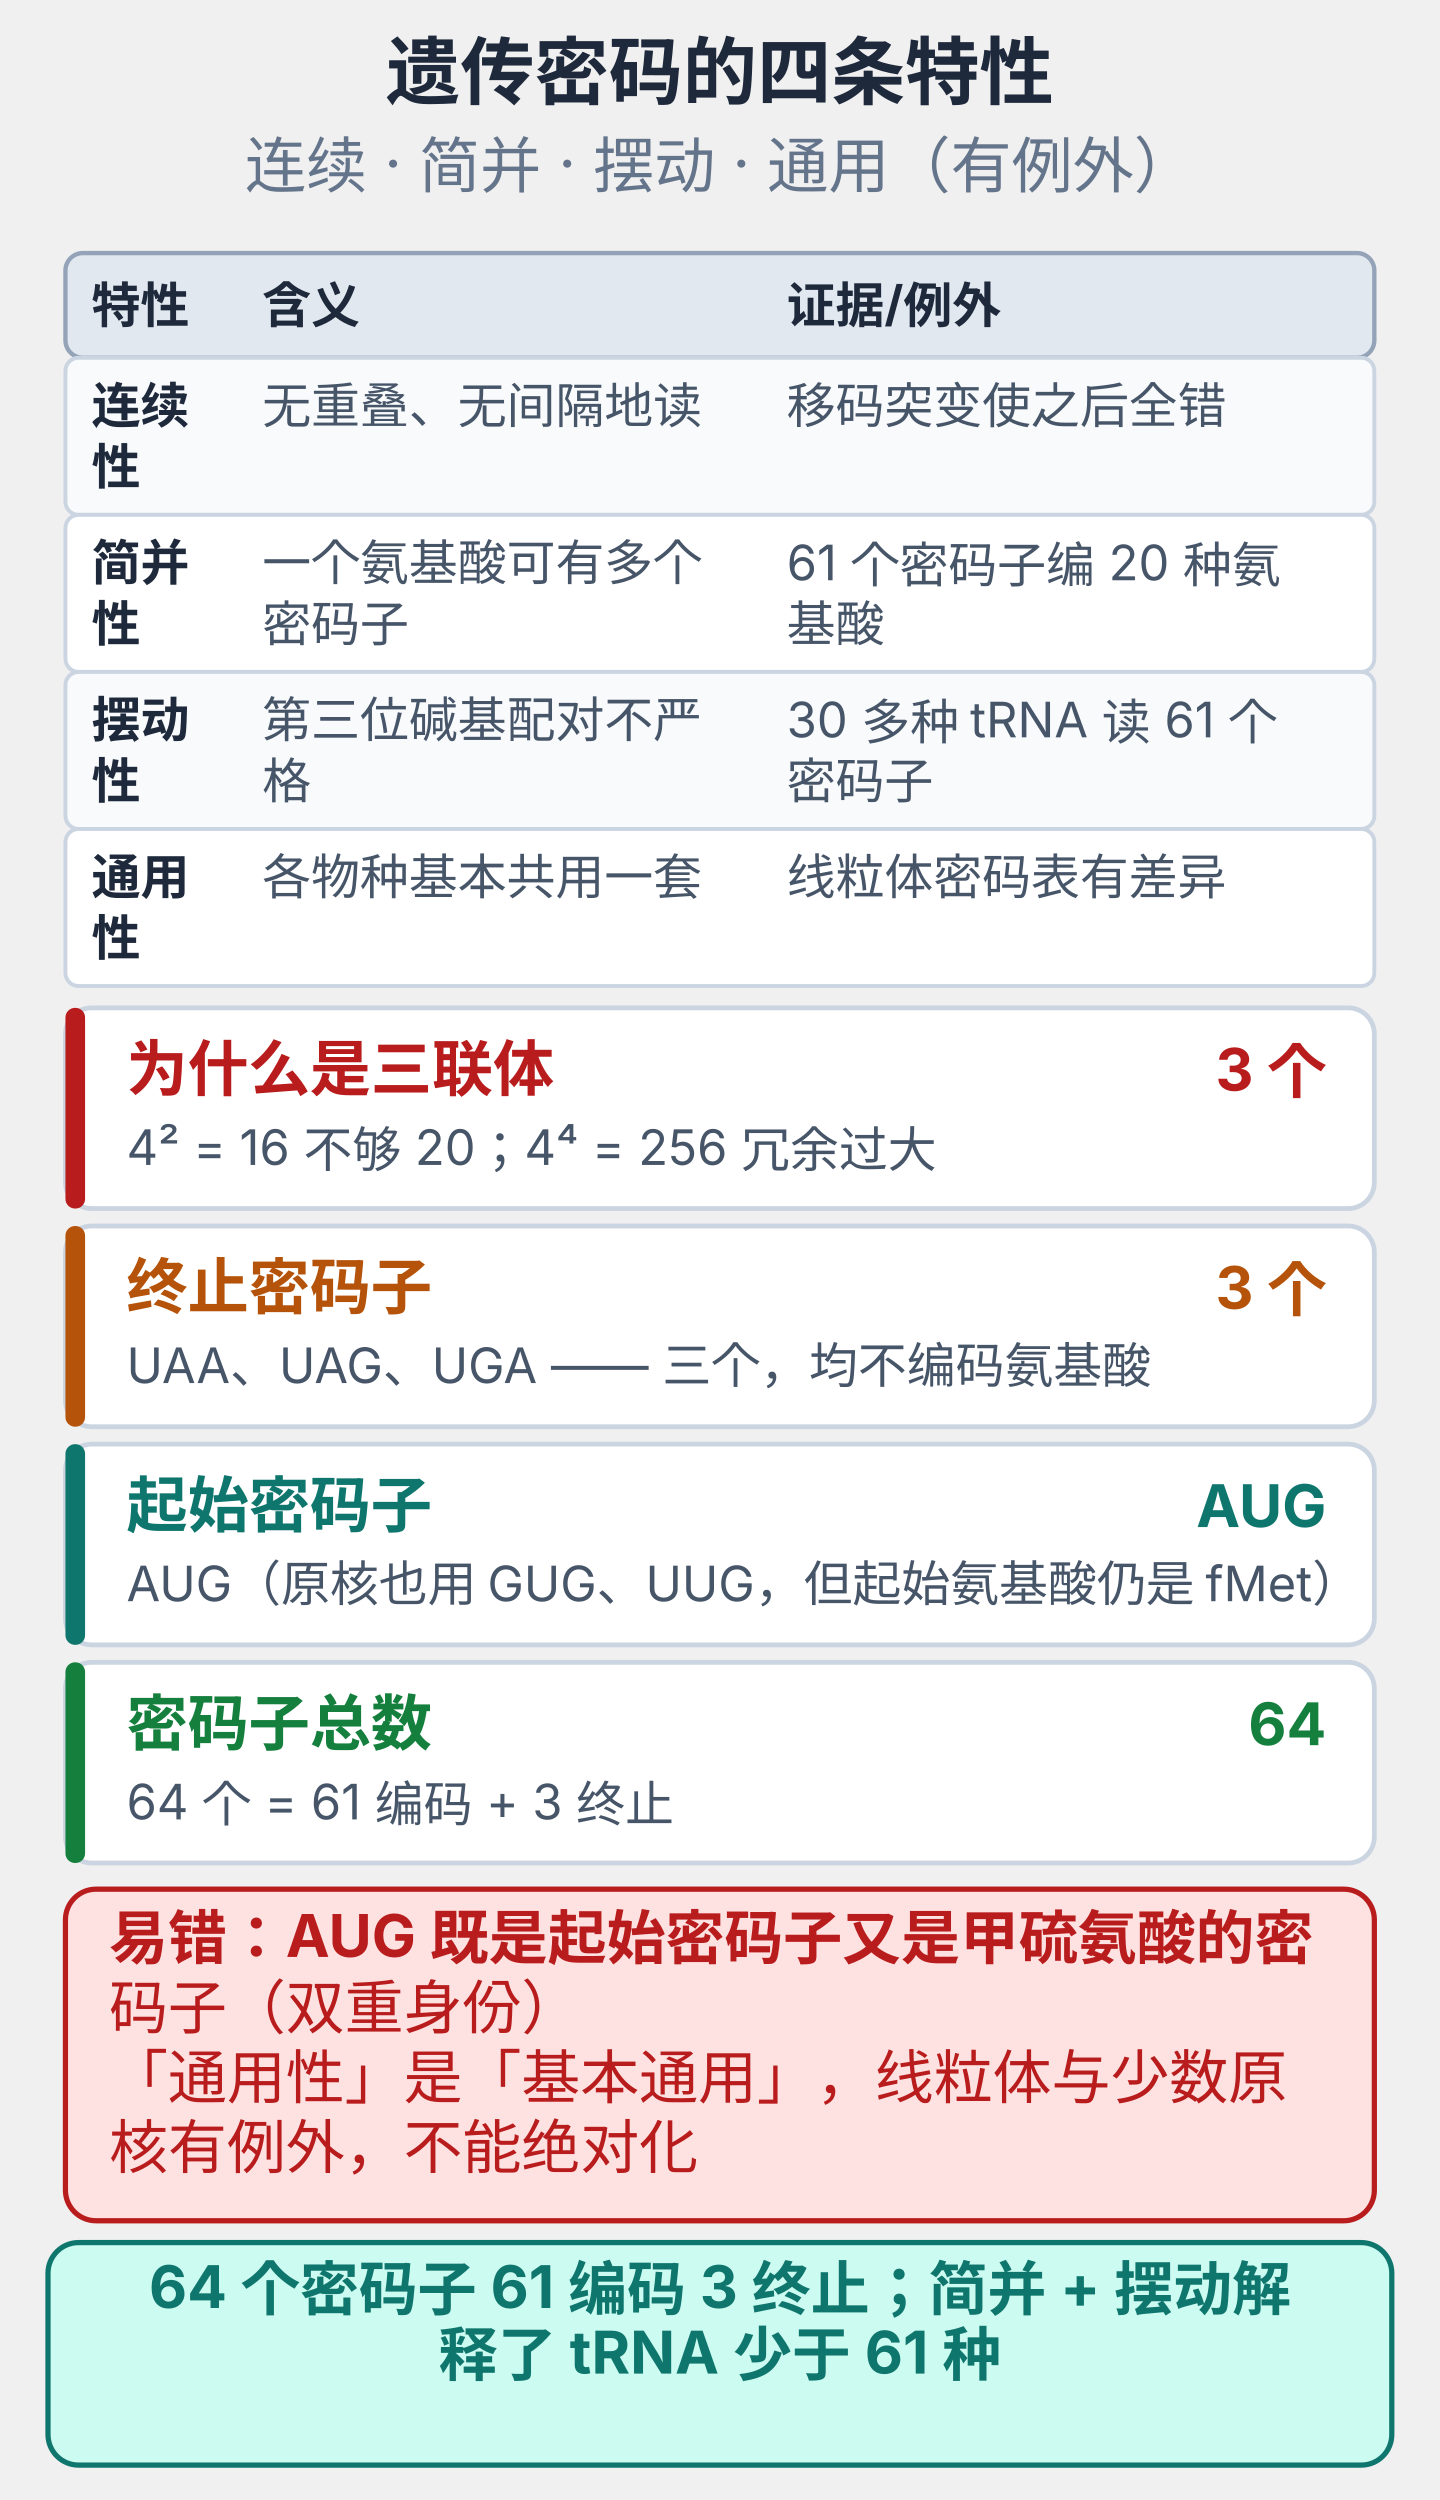
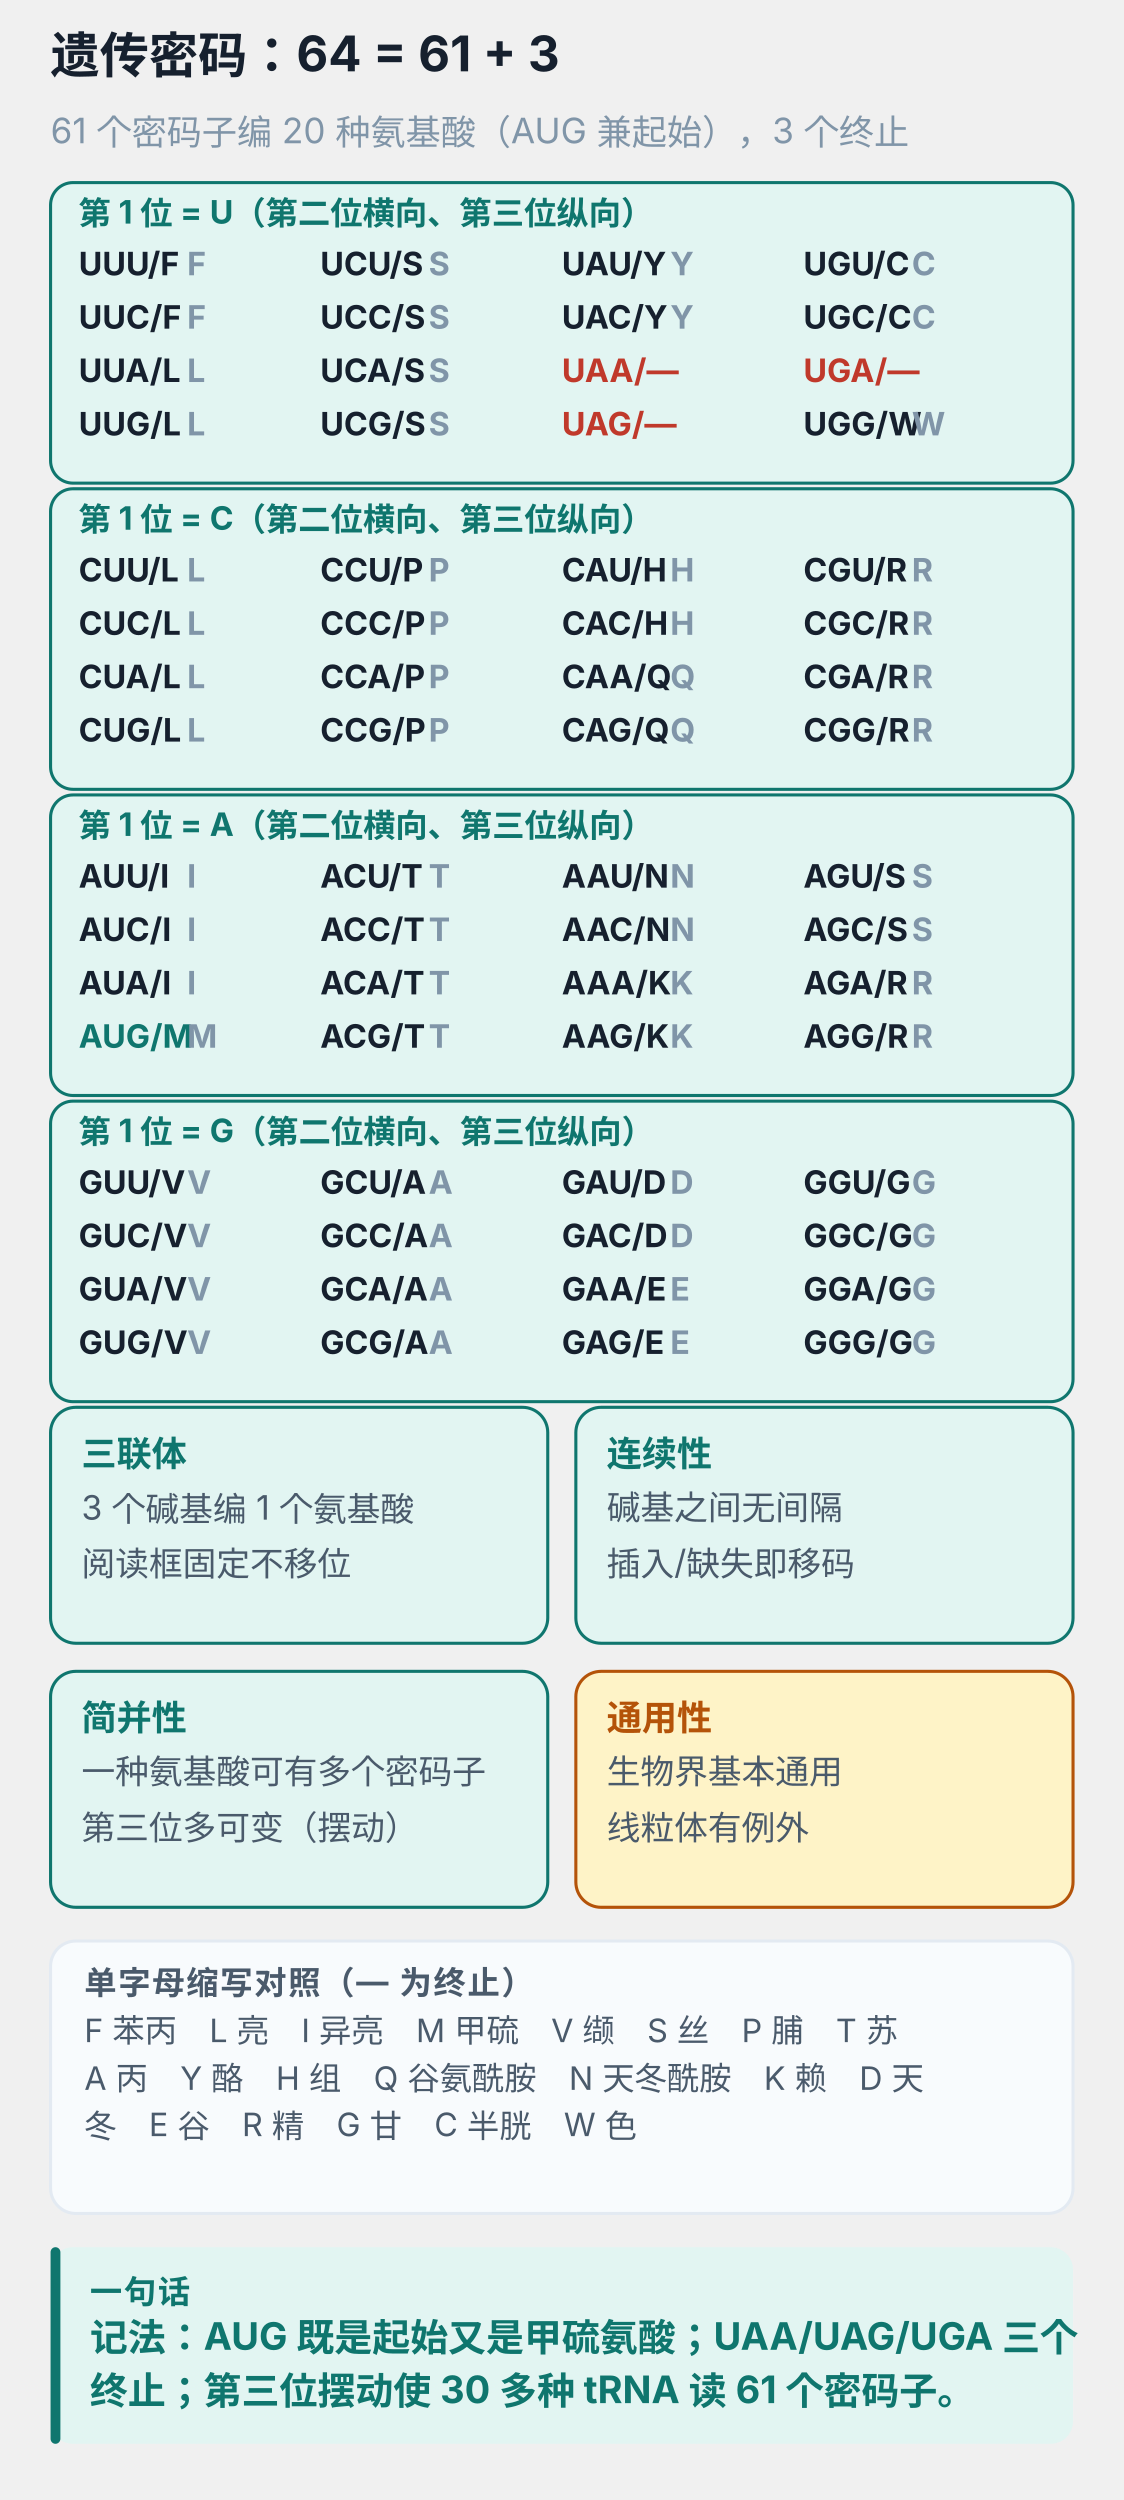
- <svg xmlns="http://www.w3.org/2000/svg" viewBox="0 0 330 573" width="100%" style="max-width:330px;display:block;margin:0 auto;background:#ffffff;border-radius:10px" role="img">
-   <text x="165.0" y="22.6" text-anchor="middle" font-size="17" font-weight="700" fill="#1e293b" font-family="-apple-system,'PingFang SC','Microsoft YaHei',sans-serif">遗传密码的四条特性</text>
-   <text x="165.0" y="43.0" text-anchor="middle" font-size="14" font-weight="400" fill="#64748b" font-family="-apple-system,'PingFang SC','Microsoft YaHei',sans-serif">连续 · 简并 · 摆动 · 通用（有例外）</text>
-   <rect x="15.0" y="58.0" width="300.0" height="24.0" rx="4" fill="#e2e8f0" stroke="#94a3b8" stroke-width="1" />
-   <text x="21.0" y="74.0" text-anchor="start" font-size="11.2" font-weight="700" fill="#1e293b" font-family="-apple-system,'PingFang SC','Microsoft YaHei',sans-serif">特性</text>
-   <text x="60.1" y="74.0" text-anchor="start" font-size="11.2" font-weight="700" fill="#1e293b" font-family="-apple-system,'PingFang SC','Microsoft YaHei',sans-serif">含义</text>
-   <text x="180.3" y="74.0" text-anchor="start" font-size="11.2" font-weight="700" fill="#1e293b" font-family="-apple-system,'PingFang SC','Microsoft YaHei',sans-serif">证据/例外</text>
-   <rect x="15.0" y="82.0" width="300.0" height="36.0" rx="3" fill="#f8fafc" stroke="#cbd5e1" stroke-width="0.9" />
-   <text x="21.0" y="97.0" text-anchor="start" font-size="11.2" font-weight="700" fill="#1e293b" font-family="-apple-system,'PingFang SC','Microsoft YaHei',sans-serif">连续</text>
-   <text x="21.0" y="111.0" text-anchor="start" font-size="11.2" font-weight="700" fill="#1e293b" font-family="-apple-system,'PingFang SC','Microsoft YaHei',sans-serif">性</text>
-   <text x="60.1" y="97.0" text-anchor="start" font-size="11.2" font-weight="400" fill="#475569" font-family="-apple-system,'PingFang SC','Microsoft YaHei',sans-serif">无重叠、无间隔地读</text>
-   <text x="180.3" y="97.0" text-anchor="start" font-size="11.2" font-weight="400" fill="#475569" font-family="-apple-system,'PingFang SC','Microsoft YaHei',sans-serif">移码突变使之后全错</text>
-   <rect x="15.0" y="118.0" width="300.0" height="36.0" rx="3" fill="#ffffff" stroke="#cbd5e1" stroke-width="0.9" />
-   <text x="21.0" y="133.0" text-anchor="start" font-size="11.2" font-weight="700" fill="#1e293b" font-family="-apple-system,'PingFang SC','Microsoft YaHei',sans-serif">简并</text>
-   <text x="21.0" y="147.0" text-anchor="start" font-size="11.2" font-weight="700" fill="#1e293b" font-family="-apple-system,'PingFang SC','Microsoft YaHei',sans-serif">性</text>
-   <text x="60.1" y="133.0" text-anchor="start" font-size="11.2" font-weight="400" fill="#475569" font-family="-apple-system,'PingFang SC','Microsoft YaHei',sans-serif">一个氨基酸可有多个</text>
-   <text x="60.1" y="147.0" text-anchor="start" font-size="11.2" font-weight="400" fill="#475569" font-family="-apple-system,'PingFang SC','Microsoft YaHei',sans-serif">密码子</text>
-   <text x="180.3" y="133.0" text-anchor="start" font-size="11.2" font-weight="400" fill="#475569" font-family="-apple-system,'PingFang SC','Microsoft YaHei',sans-serif">61 个密码子编 20 种氨</text>
-   <text x="180.3" y="147.0" text-anchor="start" font-size="11.2" font-weight="400" fill="#475569" font-family="-apple-system,'PingFang SC','Microsoft YaHei',sans-serif">基酸</text>
-   <rect x="15.0" y="154.0" width="300.0" height="36.0" rx="3" fill="#f8fafc" stroke="#cbd5e1" stroke-width="0.9" />
-   <text x="21.0" y="169.0" text-anchor="start" font-size="11.2" font-weight="700" fill="#1e293b" font-family="-apple-system,'PingFang SC','Microsoft YaHei',sans-serif">摆动</text>
-   <text x="21.0" y="183.0" text-anchor="start" font-size="11.2" font-weight="700" fill="#1e293b" font-family="-apple-system,'PingFang SC','Microsoft YaHei',sans-serif">性</text>
-   <text x="60.1" y="169.0" text-anchor="start" font-size="11.2" font-weight="400" fill="#475569" font-family="-apple-system,'PingFang SC','Microsoft YaHei',sans-serif">第三位碱基配对不严</text>
-   <text x="60.1" y="183.0" text-anchor="start" font-size="11.2" font-weight="400" fill="#475569" font-family="-apple-system,'PingFang SC','Microsoft YaHei',sans-serif">格</text>
-   <text x="180.3" y="169.0" text-anchor="start" font-size="11.2" font-weight="400" fill="#475569" font-family="-apple-system,'PingFang SC','Microsoft YaHei',sans-serif">30 多种 tRNA 读 61 个</text>
-   <text x="180.3" y="183.0" text-anchor="start" font-size="11.2" font-weight="400" fill="#475569" font-family="-apple-system,'PingFang SC','Microsoft YaHei',sans-serif">密码子</text>
-   <rect x="15.0" y="190.0" width="300.0" height="36.0" rx="3" fill="#ffffff" stroke="#cbd5e1" stroke-width="0.9" />
-   <text x="21.0" y="205.0" text-anchor="start" font-size="11.2" font-weight="700" fill="#1e293b" font-family="-apple-system,'PingFang SC','Microsoft YaHei',sans-serif">通用</text>
-   <text x="21.0" y="219.0" text-anchor="start" font-size="11.2" font-weight="700" fill="#1e293b" font-family="-apple-system,'PingFang SC','Microsoft YaHei',sans-serif">性</text>
-   <text x="60.1" y="205.0" text-anchor="start" font-size="11.2" font-weight="400" fill="#475569" font-family="-apple-system,'PingFang SC','Microsoft YaHei',sans-serif">各物种基本共用一套</text>
-   <text x="180.3" y="205.0" text-anchor="start" font-size="11.2" font-weight="400" fill="#475569" font-family="-apple-system,'PingFang SC','Microsoft YaHei',sans-serif">线粒体密码表有差异</text>
-   <rect x="15.0" y="231.0" width="300.0" height="46.0" rx="6" fill="#ffffff" stroke="#cbd5e1" stroke-width="1.1" />
-   <rect x="15.0" y="231.0" width="4.5" height="46.0" rx="2.2" fill="#b91c1c" />
-   <text x="29.0" y="250.0" text-anchor="start" font-size="14" font-weight="700" fill="#b91c1c" font-family="-apple-system,'PingFang SC','Microsoft YaHei',sans-serif">为什么是三联体</text>
-   <text x="304.0" y="250.0" text-anchor="end" font-size="13.5" font-weight="700" fill="#b91c1c" font-family="-apple-system,'PingFang SC','Microsoft YaHei',sans-serif">3 个</text>
-   <text x="29.0" y="267.0" text-anchor="start" font-size="11.2" font-weight="400" fill="#475569" font-family="-apple-system,'PingFang SC','Microsoft YaHei',sans-serif">4² = 16 不够 20；4⁴ = 256 冗余过大</text>
-   <rect x="15.0" y="281.0" width="300.0" height="46.0" rx="6" fill="#ffffff" stroke="#cbd5e1" stroke-width="1.1" />
-   <rect x="15.0" y="281.0" width="4.5" height="46.0" rx="2.2" fill="#b45309" />
-   <text x="29.0" y="300.0" text-anchor="start" font-size="14" font-weight="700" fill="#b45309" font-family="-apple-system,'PingFang SC','Microsoft YaHei',sans-serif">终止密码子</text>
-   <text x="304.0" y="300.0" text-anchor="end" font-size="13.5" font-weight="700" fill="#b45309" font-family="-apple-system,'PingFang SC','Microsoft YaHei',sans-serif">3 个</text>
-   <text x="29.0" y="317.0" text-anchor="start" font-size="11.2" font-weight="400" fill="#475569" font-family="-apple-system,'PingFang SC','Microsoft YaHei',sans-serif">UAA、UAG、UGA —— 三个，均不编码氨基酸</text>
-   <rect x="15.0" y="331.0" width="300.0" height="46.0" rx="6" fill="#ffffff" stroke="#cbd5e1" stroke-width="1.1" />
-   <rect x="15.0" y="331.0" width="4.5" height="46.0" rx="2.2" fill="#0f766e" />
-   <text x="29.0" y="350.0" text-anchor="start" font-size="14" font-weight="700" fill="#0f766e" font-family="-apple-system,'PingFang SC','Microsoft YaHei',sans-serif">起始密码子</text>
-   <text x="304.0" y="350.0" text-anchor="end" font-size="13.5" font-weight="700" fill="#0f766e" font-family="-apple-system,'PingFang SC','Microsoft YaHei',sans-serif">AUG</text>
-   <text x="29.0" y="367.0" text-anchor="start" font-size="11.2" font-weight="400" fill="#475569" font-family="-apple-system,'PingFang SC','Microsoft YaHei',sans-serif">AUG（原核也用 GUG、UUG，但起始氨基酸仍是 fMet）</text>
-   <rect x="15.0" y="381.0" width="300.0" height="46.0" rx="6" fill="#ffffff" stroke="#cbd5e1" stroke-width="1.1" />
-   <rect x="15.0" y="381.0" width="4.5" height="46.0" rx="2.2" fill="#15803d" />
-   <text x="29.0" y="400.0" text-anchor="start" font-size="14" font-weight="700" fill="#15803d" font-family="-apple-system,'PingFang SC','Microsoft YaHei',sans-serif">密码子总数</text>
-   <text x="304.0" y="400.0" text-anchor="end" font-size="13.5" font-weight="700" fill="#15803d" font-family="-apple-system,'PingFang SC','Microsoft YaHei',sans-serif">64</text>
-   <text x="29.0" y="417.0" text-anchor="start" font-size="11.2" font-weight="400" fill="#475569" font-family="-apple-system,'PingFang SC','Microsoft YaHei',sans-serif">64 个 = 61 编码 + 3 终止</text>
-   <rect x="15.0" y="433.0" width="300.0" height="76.0" rx="7" fill="#fee2e2" stroke="#b91c1c" stroke-width="1.2" />
-   <text x="25.0" y="449.0" text-anchor="start" font-size="13.5" font-weight="700" fill="#b91c1c" font-family="-apple-system,'PingFang SC','Microsoft YaHei',sans-serif">易错：AUG 既是起始密码子又是甲硫氨酸的密</text>
-   <text x="25.0" y="465.0" text-anchor="start" font-size="13.5" font-weight="400" fill="#b91c1c" font-family="-apple-system,'PingFang SC','Microsoft YaHei',sans-serif">码子（双重身份）</text>
-   <text x="25.0" y="481.0" text-anchor="start" font-size="13.5" font-weight="400" fill="#b91c1c" font-family="-apple-system,'PingFang SC','Microsoft YaHei',sans-serif">「通用性」是「基本通用」，线粒体与少数原</text>
-   <text x="25.0" y="497.0" text-anchor="start" font-size="13.5" font-weight="400" fill="#b91c1c" font-family="-apple-system,'PingFang SC','Microsoft YaHei',sans-serif">核有例外，不能绝对化</text>
-   <rect x="11.0" y="514.0" width="308.0" height="51.0" rx="7" fill="#ccfbf1" stroke="#0f766e" stroke-width="1.2" />
-   <text x="165.0" y="529.0" text-anchor="middle" font-size="13.5" font-weight="700" fill="#0f766e" font-family="-apple-system,'PingFang SC','Microsoft YaHei',sans-serif">64 个密码子 61 编码 3 终止；简并 + 摆动解</text>
-   <text x="165.0" y="544.5" text-anchor="middle" font-size="13.5" font-weight="700" fill="#0f766e" font-family="-apple-system,'PingFang SC','Microsoft YaHei',sans-serif">释了 tRNA 少于 61 种</text>
+ <svg xmlns="http://www.w3.org/2000/svg" viewBox="0 0 400 890" width="100%" style="max-width:400px;display:block;margin:0 auto;background:#ffffff;border-radius:12px" role="img" aria-label="遗传密码：64 = 61 + 3">
+   <text x="18.0" y="26.0" font-size="17.5" font-weight="700" fill="#16202e" font-family="-apple-system,BlinkMacSystemFont,'PingFang SC','Microsoft YaHei',sans-serif">遗传密码：64 = 61 + 3</text>
+   <text x="18.0" y="51.0" font-size="12.5" font-weight="400" fill="#8095a8" font-family="-apple-system,BlinkMacSystemFont,'PingFang SC','Microsoft YaHei',sans-serif">61 个密码子编 20 种氨基酸（AUG 兼起始），3 个终止</text>
+   <rect x="18.0" y="65.0" width="364.0" height="107.0" rx="8" fill="#e2f5f2" stroke="#0f766e" stroke-width="1.1" />
+   <text x="28.0" y="80.0" font-size="11.5" font-weight="700" fill="#0f766e" font-family="-apple-system,BlinkMacSystemFont,'PingFang SC','Microsoft YaHei',sans-serif">第 1 位 = U（第二位横向、第三位纵向）</text>
+   <text x="28.0" y="98.0" font-size="11.5" font-weight="700" fill="#16202e" font-family="-apple-system,BlinkMacSystemFont,'PingFang SC','Microsoft YaHei',sans-serif">UUU/F</text>
+   <text x="66.6" y="98.0" font-size="11.5" font-weight="700" fill="#8095a8" font-family="-apple-system,BlinkMacSystemFont,'PingFang SC','Microsoft YaHei',sans-serif">F</text>
+   <text x="114.0" y="98.0" font-size="11.5" font-weight="700" fill="#16202e" font-family="-apple-system,BlinkMacSystemFont,'PingFang SC','Microsoft YaHei',sans-serif">UCU/S</text>
+   <text x="152.6" y="98.0" font-size="11.5" font-weight="700" fill="#8095a8" font-family="-apple-system,BlinkMacSystemFont,'PingFang SC','Microsoft YaHei',sans-serif">S</text>
+   <text x="200.0" y="98.0" font-size="11.5" font-weight="700" fill="#16202e" font-family="-apple-system,BlinkMacSystemFont,'PingFang SC','Microsoft YaHei',sans-serif">UAU/Y</text>
+   <text x="238.6" y="98.0" font-size="11.5" font-weight="700" fill="#8095a8" font-family="-apple-system,BlinkMacSystemFont,'PingFang SC','Microsoft YaHei',sans-serif">Y</text>
+   <text x="286.0" y="98.0" font-size="11.5" font-weight="700" fill="#16202e" font-family="-apple-system,BlinkMacSystemFont,'PingFang SC','Microsoft YaHei',sans-serif">UGU/C</text>
+   <text x="324.6" y="98.0" font-size="11.5" font-weight="700" fill="#8095a8" font-family="-apple-system,BlinkMacSystemFont,'PingFang SC','Microsoft YaHei',sans-serif">C</text>
+   <text x="28.0" y="117.0" font-size="11.5" font-weight="700" fill="#16202e" font-family="-apple-system,BlinkMacSystemFont,'PingFang SC','Microsoft YaHei',sans-serif">UUC/F</text>
+   <text x="66.6" y="117.0" font-size="11.5" font-weight="700" fill="#8095a8" font-family="-apple-system,BlinkMacSystemFont,'PingFang SC','Microsoft YaHei',sans-serif">F</text>
+   <text x="114.0" y="117.0" font-size="11.5" font-weight="700" fill="#16202e" font-family="-apple-system,BlinkMacSystemFont,'PingFang SC','Microsoft YaHei',sans-serif">UCC/S</text>
+   <text x="152.6" y="117.0" font-size="11.5" font-weight="700" fill="#8095a8" font-family="-apple-system,BlinkMacSystemFont,'PingFang SC','Microsoft YaHei',sans-serif">S</text>
+   <text x="200.0" y="117.0" font-size="11.5" font-weight="700" fill="#16202e" font-family="-apple-system,BlinkMacSystemFont,'PingFang SC','Microsoft YaHei',sans-serif">UAC/Y</text>
+   <text x="238.6" y="117.0" font-size="11.5" font-weight="700" fill="#8095a8" font-family="-apple-system,BlinkMacSystemFont,'PingFang SC','Microsoft YaHei',sans-serif">Y</text>
+   <text x="286.0" y="117.0" font-size="11.5" font-weight="700" fill="#16202e" font-family="-apple-system,BlinkMacSystemFont,'PingFang SC','Microsoft YaHei',sans-serif">UGC/C</text>
+   <text x="324.6" y="117.0" font-size="11.5" font-weight="700" fill="#8095a8" font-family="-apple-system,BlinkMacSystemFont,'PingFang SC','Microsoft YaHei',sans-serif">C</text>
+   <text x="28.0" y="136.0" font-size="11.5" font-weight="700" fill="#16202e" font-family="-apple-system,BlinkMacSystemFont,'PingFang SC','Microsoft YaHei',sans-serif">UUA/L</text>
+   <text x="66.6" y="136.0" font-size="11.5" font-weight="700" fill="#8095a8" font-family="-apple-system,BlinkMacSystemFont,'PingFang SC','Microsoft YaHei',sans-serif">L</text>
+   <text x="114.0" y="136.0" font-size="11.5" font-weight="700" fill="#16202e" font-family="-apple-system,BlinkMacSystemFont,'PingFang SC','Microsoft YaHei',sans-serif">UCA/S</text>
+   <text x="152.6" y="136.0" font-size="11.5" font-weight="700" fill="#8095a8" font-family="-apple-system,BlinkMacSystemFont,'PingFang SC','Microsoft YaHei',sans-serif">S</text>
+   <text x="200.0" y="136.0" font-size="11.5" font-weight="700" fill="#c0392b" font-family="-apple-system,BlinkMacSystemFont,'PingFang SC','Microsoft YaHei',sans-serif">UAA/—</text>
+   <text x="286.0" y="136.0" font-size="11.5" font-weight="700" fill="#c0392b" font-family="-apple-system,BlinkMacSystemFont,'PingFang SC','Microsoft YaHei',sans-serif">UGA/—</text>
+   <text x="28.0" y="155.0" font-size="11.5" font-weight="700" fill="#16202e" font-family="-apple-system,BlinkMacSystemFont,'PingFang SC','Microsoft YaHei',sans-serif">UUG/L</text>
+   <text x="66.6" y="155.0" font-size="11.5" font-weight="700" fill="#8095a8" font-family="-apple-system,BlinkMacSystemFont,'PingFang SC','Microsoft YaHei',sans-serif">L</text>
+   <text x="114.0" y="155.0" font-size="11.5" font-weight="700" fill="#16202e" font-family="-apple-system,BlinkMacSystemFont,'PingFang SC','Microsoft YaHei',sans-serif">UCG/S</text>
+   <text x="152.6" y="155.0" font-size="11.5" font-weight="700" fill="#8095a8" font-family="-apple-system,BlinkMacSystemFont,'PingFang SC','Microsoft YaHei',sans-serif">S</text>
+   <text x="200.0" y="155.0" font-size="11.5" font-weight="700" fill="#c0392b" font-family="-apple-system,BlinkMacSystemFont,'PingFang SC','Microsoft YaHei',sans-serif">UAG/—</text>
+   <text x="286.0" y="155.0" font-size="11.5" font-weight="700" fill="#16202e" font-family="-apple-system,BlinkMacSystemFont,'PingFang SC','Microsoft YaHei',sans-serif">UGG/W</text>
+   <text x="324.6" y="155.0" font-size="11.5" font-weight="700" fill="#8095a8" font-family="-apple-system,BlinkMacSystemFont,'PingFang SC','Microsoft YaHei',sans-serif">W</text>
+   <rect x="18.0" y="174.0" width="364.0" height="107.0" rx="8" fill="#e2f5f2" stroke="#0f766e" stroke-width="1.1" />
+   <text x="28.0" y="189.0" font-size="11.5" font-weight="700" fill="#0f766e" font-family="-apple-system,BlinkMacSystemFont,'PingFang SC','Microsoft YaHei',sans-serif">第 1 位 = C（第二位横向、第三位纵向）</text>
+   <text x="28.0" y="207.0" font-size="11.5" font-weight="700" fill="#16202e" font-family="-apple-system,BlinkMacSystemFont,'PingFang SC','Microsoft YaHei',sans-serif">CUU/L</text>
+   <text x="66.6" y="207.0" font-size="11.5" font-weight="700" fill="#8095a8" font-family="-apple-system,BlinkMacSystemFont,'PingFang SC','Microsoft YaHei',sans-serif">L</text>
+   <text x="114.0" y="207.0" font-size="11.5" font-weight="700" fill="#16202e" font-family="-apple-system,BlinkMacSystemFont,'PingFang SC','Microsoft YaHei',sans-serif">CCU/P</text>
+   <text x="152.6" y="207.0" font-size="11.5" font-weight="700" fill="#8095a8" font-family="-apple-system,BlinkMacSystemFont,'PingFang SC','Microsoft YaHei',sans-serif">P</text>
+   <text x="200.0" y="207.0" font-size="11.5" font-weight="700" fill="#16202e" font-family="-apple-system,BlinkMacSystemFont,'PingFang SC','Microsoft YaHei',sans-serif">CAU/H</text>
+   <text x="238.6" y="207.0" font-size="11.5" font-weight="700" fill="#8095a8" font-family="-apple-system,BlinkMacSystemFont,'PingFang SC','Microsoft YaHei',sans-serif">H</text>
+   <text x="286.0" y="207.0" font-size="11.5" font-weight="700" fill="#16202e" font-family="-apple-system,BlinkMacSystemFont,'PingFang SC','Microsoft YaHei',sans-serif">CGU/R</text>
+   <text x="324.6" y="207.0" font-size="11.5" font-weight="700" fill="#8095a8" font-family="-apple-system,BlinkMacSystemFont,'PingFang SC','Microsoft YaHei',sans-serif">R</text>
+   <text x="28.0" y="226.0" font-size="11.5" font-weight="700" fill="#16202e" font-family="-apple-system,BlinkMacSystemFont,'PingFang SC','Microsoft YaHei',sans-serif">CUC/L</text>
+   <text x="66.6" y="226.0" font-size="11.5" font-weight="700" fill="#8095a8" font-family="-apple-system,BlinkMacSystemFont,'PingFang SC','Microsoft YaHei',sans-serif">L</text>
+   <text x="114.0" y="226.0" font-size="11.5" font-weight="700" fill="#16202e" font-family="-apple-system,BlinkMacSystemFont,'PingFang SC','Microsoft YaHei',sans-serif">CCC/P</text>
+   <text x="152.6" y="226.0" font-size="11.5" font-weight="700" fill="#8095a8" font-family="-apple-system,BlinkMacSystemFont,'PingFang SC','Microsoft YaHei',sans-serif">P</text>
+   <text x="200.0" y="226.0" font-size="11.5" font-weight="700" fill="#16202e" font-family="-apple-system,BlinkMacSystemFont,'PingFang SC','Microsoft YaHei',sans-serif">CAC/H</text>
+   <text x="238.6" y="226.0" font-size="11.5" font-weight="700" fill="#8095a8" font-family="-apple-system,BlinkMacSystemFont,'PingFang SC','Microsoft YaHei',sans-serif">H</text>
+   <text x="286.0" y="226.0" font-size="11.5" font-weight="700" fill="#16202e" font-family="-apple-system,BlinkMacSystemFont,'PingFang SC','Microsoft YaHei',sans-serif">CGC/R</text>
+   <text x="324.6" y="226.0" font-size="11.5" font-weight="700" fill="#8095a8" font-family="-apple-system,BlinkMacSystemFont,'PingFang SC','Microsoft YaHei',sans-serif">R</text>
+   <text x="28.0" y="245.0" font-size="11.5" font-weight="700" fill="#16202e" font-family="-apple-system,BlinkMacSystemFont,'PingFang SC','Microsoft YaHei',sans-serif">CUA/L</text>
+   <text x="66.6" y="245.0" font-size="11.5" font-weight="700" fill="#8095a8" font-family="-apple-system,BlinkMacSystemFont,'PingFang SC','Microsoft YaHei',sans-serif">L</text>
+   <text x="114.0" y="245.0" font-size="11.5" font-weight="700" fill="#16202e" font-family="-apple-system,BlinkMacSystemFont,'PingFang SC','Microsoft YaHei',sans-serif">CCA/P</text>
+   <text x="152.6" y="245.0" font-size="11.5" font-weight="700" fill="#8095a8" font-family="-apple-system,BlinkMacSystemFont,'PingFang SC','Microsoft YaHei',sans-serif">P</text>
+   <text x="200.0" y="245.0" font-size="11.5" font-weight="700" fill="#16202e" font-family="-apple-system,BlinkMacSystemFont,'PingFang SC','Microsoft YaHei',sans-serif">CAA/Q</text>
+   <text x="238.6" y="245.0" font-size="11.5" font-weight="700" fill="#8095a8" font-family="-apple-system,BlinkMacSystemFont,'PingFang SC','Microsoft YaHei',sans-serif">Q</text>
+   <text x="286.0" y="245.0" font-size="11.5" font-weight="700" fill="#16202e" font-family="-apple-system,BlinkMacSystemFont,'PingFang SC','Microsoft YaHei',sans-serif">CGA/R</text>
+   <text x="324.6" y="245.0" font-size="11.5" font-weight="700" fill="#8095a8" font-family="-apple-system,BlinkMacSystemFont,'PingFang SC','Microsoft YaHei',sans-serif">R</text>
+   <text x="28.0" y="264.0" font-size="11.5" font-weight="700" fill="#16202e" font-family="-apple-system,BlinkMacSystemFont,'PingFang SC','Microsoft YaHei',sans-serif">CUG/L</text>
+   <text x="66.6" y="264.0" font-size="11.5" font-weight="700" fill="#8095a8" font-family="-apple-system,BlinkMacSystemFont,'PingFang SC','Microsoft YaHei',sans-serif">L</text>
+   <text x="114.0" y="264.0" font-size="11.5" font-weight="700" fill="#16202e" font-family="-apple-system,BlinkMacSystemFont,'PingFang SC','Microsoft YaHei',sans-serif">CCG/P</text>
+   <text x="152.6" y="264.0" font-size="11.5" font-weight="700" fill="#8095a8" font-family="-apple-system,BlinkMacSystemFont,'PingFang SC','Microsoft YaHei',sans-serif">P</text>
+   <text x="200.0" y="264.0" font-size="11.5" font-weight="700" fill="#16202e" font-family="-apple-system,BlinkMacSystemFont,'PingFang SC','Microsoft YaHei',sans-serif">CAG/Q</text>
+   <text x="238.6" y="264.0" font-size="11.5" font-weight="700" fill="#8095a8" font-family="-apple-system,BlinkMacSystemFont,'PingFang SC','Microsoft YaHei',sans-serif">Q</text>
+   <text x="286.0" y="264.0" font-size="11.5" font-weight="700" fill="#16202e" font-family="-apple-system,BlinkMacSystemFont,'PingFang SC','Microsoft YaHei',sans-serif">CGG/R</text>
+   <text x="324.6" y="264.0" font-size="11.5" font-weight="700" fill="#8095a8" font-family="-apple-system,BlinkMacSystemFont,'PingFang SC','Microsoft YaHei',sans-serif">R</text>
+   <rect x="18.0" y="283.0" width="364.0" height="107.0" rx="8" fill="#e2f5f2" stroke="#0f766e" stroke-width="1.1" />
+   <text x="28.0" y="298.0" font-size="11.5" font-weight="700" fill="#0f766e" font-family="-apple-system,BlinkMacSystemFont,'PingFang SC','Microsoft YaHei',sans-serif">第 1 位 = A（第二位横向、第三位纵向）</text>
+   <text x="28.0" y="316.0" font-size="11.5" font-weight="700" fill="#16202e" font-family="-apple-system,BlinkMacSystemFont,'PingFang SC','Microsoft YaHei',sans-serif">AUU/I</text>
+   <text x="66.6" y="316.0" font-size="11.5" font-weight="700" fill="#8095a8" font-family="-apple-system,BlinkMacSystemFont,'PingFang SC','Microsoft YaHei',sans-serif">I</text>
+   <text x="114.0" y="316.0" font-size="11.5" font-weight="700" fill="#16202e" font-family="-apple-system,BlinkMacSystemFont,'PingFang SC','Microsoft YaHei',sans-serif">ACU/T</text>
+   <text x="152.6" y="316.0" font-size="11.5" font-weight="700" fill="#8095a8" font-family="-apple-system,BlinkMacSystemFont,'PingFang SC','Microsoft YaHei',sans-serif">T</text>
+   <text x="200.0" y="316.0" font-size="11.5" font-weight="700" fill="#16202e" font-family="-apple-system,BlinkMacSystemFont,'PingFang SC','Microsoft YaHei',sans-serif">AAU/N</text>
+   <text x="238.6" y="316.0" font-size="11.5" font-weight="700" fill="#8095a8" font-family="-apple-system,BlinkMacSystemFont,'PingFang SC','Microsoft YaHei',sans-serif">N</text>
+   <text x="286.0" y="316.0" font-size="11.5" font-weight="700" fill="#16202e" font-family="-apple-system,BlinkMacSystemFont,'PingFang SC','Microsoft YaHei',sans-serif">AGU/S</text>
+   <text x="324.6" y="316.0" font-size="11.5" font-weight="700" fill="#8095a8" font-family="-apple-system,BlinkMacSystemFont,'PingFang SC','Microsoft YaHei',sans-serif">S</text>
+   <text x="28.0" y="335.0" font-size="11.5" font-weight="700" fill="#16202e" font-family="-apple-system,BlinkMacSystemFont,'PingFang SC','Microsoft YaHei',sans-serif">AUC/I</text>
+   <text x="66.6" y="335.0" font-size="11.5" font-weight="700" fill="#8095a8" font-family="-apple-system,BlinkMacSystemFont,'PingFang SC','Microsoft YaHei',sans-serif">I</text>
+   <text x="114.0" y="335.0" font-size="11.5" font-weight="700" fill="#16202e" font-family="-apple-system,BlinkMacSystemFont,'PingFang SC','Microsoft YaHei',sans-serif">ACC/T</text>
+   <text x="152.6" y="335.0" font-size="11.5" font-weight="700" fill="#8095a8" font-family="-apple-system,BlinkMacSystemFont,'PingFang SC','Microsoft YaHei',sans-serif">T</text>
+   <text x="200.0" y="335.0" font-size="11.5" font-weight="700" fill="#16202e" font-family="-apple-system,BlinkMacSystemFont,'PingFang SC','Microsoft YaHei',sans-serif">AAC/N</text>
+   <text x="238.6" y="335.0" font-size="11.5" font-weight="700" fill="#8095a8" font-family="-apple-system,BlinkMacSystemFont,'PingFang SC','Microsoft YaHei',sans-serif">N</text>
+   <text x="286.0" y="335.0" font-size="11.5" font-weight="700" fill="#16202e" font-family="-apple-system,BlinkMacSystemFont,'PingFang SC','Microsoft YaHei',sans-serif">AGC/S</text>
+   <text x="324.6" y="335.0" font-size="11.5" font-weight="700" fill="#8095a8" font-family="-apple-system,BlinkMacSystemFont,'PingFang SC','Microsoft YaHei',sans-serif">S</text>
+   <text x="28.0" y="354.0" font-size="11.5" font-weight="700" fill="#16202e" font-family="-apple-system,BlinkMacSystemFont,'PingFang SC','Microsoft YaHei',sans-serif">AUA/I</text>
+   <text x="66.6" y="354.0" font-size="11.5" font-weight="700" fill="#8095a8" font-family="-apple-system,BlinkMacSystemFont,'PingFang SC','Microsoft YaHei',sans-serif">I</text>
+   <text x="114.0" y="354.0" font-size="11.5" font-weight="700" fill="#16202e" font-family="-apple-system,BlinkMacSystemFont,'PingFang SC','Microsoft YaHei',sans-serif">ACA/T</text>
+   <text x="152.6" y="354.0" font-size="11.5" font-weight="700" fill="#8095a8" font-family="-apple-system,BlinkMacSystemFont,'PingFang SC','Microsoft YaHei',sans-serif">T</text>
+   <text x="200.0" y="354.0" font-size="11.5" font-weight="700" fill="#16202e" font-family="-apple-system,BlinkMacSystemFont,'PingFang SC','Microsoft YaHei',sans-serif">AAA/K</text>
+   <text x="238.6" y="354.0" font-size="11.5" font-weight="700" fill="#8095a8" font-family="-apple-system,BlinkMacSystemFont,'PingFang SC','Microsoft YaHei',sans-serif">K</text>
+   <text x="286.0" y="354.0" font-size="11.5" font-weight="700" fill="#16202e" font-family="-apple-system,BlinkMacSystemFont,'PingFang SC','Microsoft YaHei',sans-serif">AGA/R</text>
+   <text x="324.6" y="354.0" font-size="11.5" font-weight="700" fill="#8095a8" font-family="-apple-system,BlinkMacSystemFont,'PingFang SC','Microsoft YaHei',sans-serif">R</text>
+   <text x="28.0" y="373.0" font-size="11.5" font-weight="700" fill="#0f766e" font-family="-apple-system,BlinkMacSystemFont,'PingFang SC','Microsoft YaHei',sans-serif">AUG/M</text>
+   <text x="66.6" y="373.0" font-size="11.5" font-weight="700" fill="#8095a8" font-family="-apple-system,BlinkMacSystemFont,'PingFang SC','Microsoft YaHei',sans-serif">M</text>
+   <text x="114.0" y="373.0" font-size="11.5" font-weight="700" fill="#16202e" font-family="-apple-system,BlinkMacSystemFont,'PingFang SC','Microsoft YaHei',sans-serif">ACG/T</text>
+   <text x="152.6" y="373.0" font-size="11.5" font-weight="700" fill="#8095a8" font-family="-apple-system,BlinkMacSystemFont,'PingFang SC','Microsoft YaHei',sans-serif">T</text>
+   <text x="200.0" y="373.0" font-size="11.5" font-weight="700" fill="#16202e" font-family="-apple-system,BlinkMacSystemFont,'PingFang SC','Microsoft YaHei',sans-serif">AAG/K</text>
+   <text x="238.6" y="373.0" font-size="11.5" font-weight="700" fill="#8095a8" font-family="-apple-system,BlinkMacSystemFont,'PingFang SC','Microsoft YaHei',sans-serif">K</text>
+   <text x="286.0" y="373.0" font-size="11.5" font-weight="700" fill="#16202e" font-family="-apple-system,BlinkMacSystemFont,'PingFang SC','Microsoft YaHei',sans-serif">AGG/R</text>
+   <text x="324.6" y="373.0" font-size="11.5" font-weight="700" fill="#8095a8" font-family="-apple-system,BlinkMacSystemFont,'PingFang SC','Microsoft YaHei',sans-serif">R</text>
+   <rect x="18.0" y="392.0" width="364.0" height="107.0" rx="8" fill="#e2f5f2" stroke="#0f766e" stroke-width="1.1" />
+   <text x="28.0" y="407.0" font-size="11.5" font-weight="700" fill="#0f766e" font-family="-apple-system,BlinkMacSystemFont,'PingFang SC','Microsoft YaHei',sans-serif">第 1 位 = G（第二位横向、第三位纵向）</text>
+   <text x="28.0" y="425.0" font-size="11.5" font-weight="700" fill="#16202e" font-family="-apple-system,BlinkMacSystemFont,'PingFang SC','Microsoft YaHei',sans-serif">GUU/V</text>
+   <text x="66.6" y="425.0" font-size="11.5" font-weight="700" fill="#8095a8" font-family="-apple-system,BlinkMacSystemFont,'PingFang SC','Microsoft YaHei',sans-serif">V</text>
+   <text x="114.0" y="425.0" font-size="11.5" font-weight="700" fill="#16202e" font-family="-apple-system,BlinkMacSystemFont,'PingFang SC','Microsoft YaHei',sans-serif">GCU/A</text>
+   <text x="152.6" y="425.0" font-size="11.5" font-weight="700" fill="#8095a8" font-family="-apple-system,BlinkMacSystemFont,'PingFang SC','Microsoft YaHei',sans-serif">A</text>
+   <text x="200.0" y="425.0" font-size="11.5" font-weight="700" fill="#16202e" font-family="-apple-system,BlinkMacSystemFont,'PingFang SC','Microsoft YaHei',sans-serif">GAU/D</text>
+   <text x="238.6" y="425.0" font-size="11.5" font-weight="700" fill="#8095a8" font-family="-apple-system,BlinkMacSystemFont,'PingFang SC','Microsoft YaHei',sans-serif">D</text>
+   <text x="286.0" y="425.0" font-size="11.5" font-weight="700" fill="#16202e" font-family="-apple-system,BlinkMacSystemFont,'PingFang SC','Microsoft YaHei',sans-serif">GGU/G</text>
+   <text x="324.6" y="425.0" font-size="11.5" font-weight="700" fill="#8095a8" font-family="-apple-system,BlinkMacSystemFont,'PingFang SC','Microsoft YaHei',sans-serif">G</text>
+   <text x="28.0" y="444.0" font-size="11.5" font-weight="700" fill="#16202e" font-family="-apple-system,BlinkMacSystemFont,'PingFang SC','Microsoft YaHei',sans-serif">GUC/V</text>
+   <text x="66.6" y="444.0" font-size="11.5" font-weight="700" fill="#8095a8" font-family="-apple-system,BlinkMacSystemFont,'PingFang SC','Microsoft YaHei',sans-serif">V</text>
+   <text x="114.0" y="444.0" font-size="11.5" font-weight="700" fill="#16202e" font-family="-apple-system,BlinkMacSystemFont,'PingFang SC','Microsoft YaHei',sans-serif">GCC/A</text>
+   <text x="152.6" y="444.0" font-size="11.5" font-weight="700" fill="#8095a8" font-family="-apple-system,BlinkMacSystemFont,'PingFang SC','Microsoft YaHei',sans-serif">A</text>
+   <text x="200.0" y="444.0" font-size="11.5" font-weight="700" fill="#16202e" font-family="-apple-system,BlinkMacSystemFont,'PingFang SC','Microsoft YaHei',sans-serif">GAC/D</text>
+   <text x="238.6" y="444.0" font-size="11.5" font-weight="700" fill="#8095a8" font-family="-apple-system,BlinkMacSystemFont,'PingFang SC','Microsoft YaHei',sans-serif">D</text>
+   <text x="286.0" y="444.0" font-size="11.5" font-weight="700" fill="#16202e" font-family="-apple-system,BlinkMacSystemFont,'PingFang SC','Microsoft YaHei',sans-serif">GGC/G</text>
+   <text x="324.6" y="444.0" font-size="11.5" font-weight="700" fill="#8095a8" font-family="-apple-system,BlinkMacSystemFont,'PingFang SC','Microsoft YaHei',sans-serif">G</text>
+   <text x="28.0" y="463.0" font-size="11.5" font-weight="700" fill="#16202e" font-family="-apple-system,BlinkMacSystemFont,'PingFang SC','Microsoft YaHei',sans-serif">GUA/V</text>
+   <text x="66.6" y="463.0" font-size="11.5" font-weight="700" fill="#8095a8" font-family="-apple-system,BlinkMacSystemFont,'PingFang SC','Microsoft YaHei',sans-serif">V</text>
+   <text x="114.0" y="463.0" font-size="11.5" font-weight="700" fill="#16202e" font-family="-apple-system,BlinkMacSystemFont,'PingFang SC','Microsoft YaHei',sans-serif">GCA/A</text>
+   <text x="152.6" y="463.0" font-size="11.5" font-weight="700" fill="#8095a8" font-family="-apple-system,BlinkMacSystemFont,'PingFang SC','Microsoft YaHei',sans-serif">A</text>
+   <text x="200.0" y="463.0" font-size="11.5" font-weight="700" fill="#16202e" font-family="-apple-system,BlinkMacSystemFont,'PingFang SC','Microsoft YaHei',sans-serif">GAA/E</text>
+   <text x="238.6" y="463.0" font-size="11.5" font-weight="700" fill="#8095a8" font-family="-apple-system,BlinkMacSystemFont,'PingFang SC','Microsoft YaHei',sans-serif">E</text>
+   <text x="286.0" y="463.0" font-size="11.5" font-weight="700" fill="#16202e" font-family="-apple-system,BlinkMacSystemFont,'PingFang SC','Microsoft YaHei',sans-serif">GGA/G</text>
+   <text x="324.6" y="463.0" font-size="11.5" font-weight="700" fill="#8095a8" font-family="-apple-system,BlinkMacSystemFont,'PingFang SC','Microsoft YaHei',sans-serif">G</text>
+   <text x="28.0" y="482.0" font-size="11.5" font-weight="700" fill="#16202e" font-family="-apple-system,BlinkMacSystemFont,'PingFang SC','Microsoft YaHei',sans-serif">GUG/V</text>
+   <text x="66.6" y="482.0" font-size="11.5" font-weight="700" fill="#8095a8" font-family="-apple-system,BlinkMacSystemFont,'PingFang SC','Microsoft YaHei',sans-serif">V</text>
+   <text x="114.0" y="482.0" font-size="11.5" font-weight="700" fill="#16202e" font-family="-apple-system,BlinkMacSystemFont,'PingFang SC','Microsoft YaHei',sans-serif">GCG/A</text>
+   <text x="152.6" y="482.0" font-size="11.5" font-weight="700" fill="#8095a8" font-family="-apple-system,BlinkMacSystemFont,'PingFang SC','Microsoft YaHei',sans-serif">A</text>
+   <text x="200.0" y="482.0" font-size="11.5" font-weight="700" fill="#16202e" font-family="-apple-system,BlinkMacSystemFont,'PingFang SC','Microsoft YaHei',sans-serif">GAG/E</text>
+   <text x="238.6" y="482.0" font-size="11.5" font-weight="700" fill="#8095a8" font-family="-apple-system,BlinkMacSystemFont,'PingFang SC','Microsoft YaHei',sans-serif">E</text>
+   <text x="286.0" y="482.0" font-size="11.5" font-weight="700" fill="#16202e" font-family="-apple-system,BlinkMacSystemFont,'PingFang SC','Microsoft YaHei',sans-serif">GGG/G</text>
+   <text x="324.6" y="482.0" font-size="11.5" font-weight="700" fill="#8095a8" font-family="-apple-system,BlinkMacSystemFont,'PingFang SC','Microsoft YaHei',sans-serif">G</text>
+   <rect x="18.0" y="501.0" width="177.0" height="84.0" rx="9" fill="#e2f5f2" stroke="#0f766e" stroke-width="1.1" />
+   <text x="29.0" y="522.0" font-size="12.5" font-weight="700" fill="#0f766e" font-family="-apple-system,BlinkMacSystemFont,'PingFang SC','Microsoft YaHei',sans-serif">三联体</text>
+   <text x="29.0" y="541.0" font-size="12" font-weight="400" fill="#4a5a6b" font-family="-apple-system,BlinkMacSystemFont,'PingFang SC','Microsoft YaHei',sans-serif">3 个碱基编 1 个氨基酸</text>
+   <text x="29.0" y="561.0" font-size="12" font-weight="400" fill="#4a5a6b" font-family="-apple-system,BlinkMacSystemFont,'PingFang SC','Microsoft YaHei',sans-serif">阅读框固定不移位</text>
+   <rect x="205.0" y="501.0" width="177.0" height="84.0" rx="9" fill="#e2f5f2" stroke="#0f766e" stroke-width="1.1" />
+   <text x="216.0" y="522.0" font-size="12.5" font-weight="700" fill="#0f766e" font-family="-apple-system,BlinkMacSystemFont,'PingFang SC','Microsoft YaHei',sans-serif">连续性</text>
+   <text x="216.0" y="541.0" font-size="12" font-weight="400" fill="#4a5a6b" font-family="-apple-system,BlinkMacSystemFont,'PingFang SC','Microsoft YaHei',sans-serif">碱基之间无间隔</text>
+   <text x="216.0" y="561.0" font-size="12" font-weight="400" fill="#4a5a6b" font-family="-apple-system,BlinkMacSystemFont,'PingFang SC','Microsoft YaHei',sans-serif">插入/缺失即移码</text>
+   <rect x="18.0" y="595.0" width="177.0" height="84.0" rx="9" fill="#e2f5f2" stroke="#0f766e" stroke-width="1.1" />
+   <text x="29.0" y="616.0" font-size="12.5" font-weight="700" fill="#0f766e" font-family="-apple-system,BlinkMacSystemFont,'PingFang SC','Microsoft YaHei',sans-serif">简并性</text>
+   <text x="29.0" y="635.0" font-size="12" font-weight="400" fill="#4a5a6b" font-family="-apple-system,BlinkMacSystemFont,'PingFang SC','Microsoft YaHei',sans-serif">一种氨基酸可有多个密码子</text>
+   <text x="29.0" y="655.0" font-size="12" font-weight="400" fill="#4a5a6b" font-family="-apple-system,BlinkMacSystemFont,'PingFang SC','Microsoft YaHei',sans-serif">第三位多可变（摆动）</text>
+   <rect x="205.0" y="595.0" width="177.0" height="84.0" rx="9" fill="#fef3c7" stroke="#b45309" stroke-width="1.1" />
+   <text x="216.0" y="616.0" font-size="12.5" font-weight="700" fill="#b45309" font-family="-apple-system,BlinkMacSystemFont,'PingFang SC','Microsoft YaHei',sans-serif">通用性</text>
+   <text x="216.0" y="635.0" font-size="12" font-weight="400" fill="#4a5a6b" font-family="-apple-system,BlinkMacSystemFont,'PingFang SC','Microsoft YaHei',sans-serif">生物界基本通用</text>
+   <text x="216.0" y="655.0" font-size="12" font-weight="400" fill="#4a5a6b" font-family="-apple-system,BlinkMacSystemFont,'PingFang SC','Microsoft YaHei',sans-serif">线粒体有例外</text>
+   <rect x="18.0" y="691.0" width="364.0" height="97.0" rx="9" fill="#f8fbfd" stroke="#e3eaf2" stroke-width="1.1" />
+   <text x="30.0" y="710.0" font-size="11.5" font-weight="700" fill="#4a5a6b" letter-spacing="0.6" font-family="-apple-system,BlinkMacSystemFont,'PingFang SC','Microsoft YaHei',sans-serif">单字母缩写对照（— 为终止）</text>
+   <text x="30.0" y="727.0" font-size="11.5" font-weight="400" fill="#4a5a6b" font-family="-apple-system,BlinkMacSystemFont,'PingFang SC','Microsoft YaHei',sans-serif">F 苯丙　L 亮　I 异亮　M 甲硫　V 缬　S 丝　P 脯　T 苏</text>
+   <text x="30.0" y="744.0" font-size="11.5" font-weight="400" fill="#4a5a6b" font-family="-apple-system,BlinkMacSystemFont,'PingFang SC','Microsoft YaHei',sans-serif">A 丙　Y 酪　H 组　Q 谷氨酰胺　N 天冬酰胺　K 赖　D 天</text>
+   <text x="30.0" y="761.0" font-size="11.5" font-weight="400" fill="#4a5a6b" font-family="-apple-system,BlinkMacSystemFont,'PingFang SC','Microsoft YaHei',sans-serif">冬　E 谷　R 精　G 甘　C 半胱　W 色</text>
+   <rect x="18.0" y="800.0" width="364.0" height="70.0" rx="8" fill="#e2f5f2" />
+   <rect x="18.0" y="800.0" width="3.5" height="70.0" rx="1.8" fill="#0f766e" />
+   <text x="32.0" y="820.0" font-size="11.5" font-weight="700" fill="#0f766e" letter-spacing="0.6" font-family="-apple-system,BlinkMacSystemFont,'PingFang SC','Microsoft YaHei',sans-serif">一句话</text>
+   <text x="32.0" y="837.0" font-size="13.5" font-weight="700" fill="#0f766e" font-family="-apple-system,BlinkMacSystemFont,'PingFang SC','Microsoft YaHei',sans-serif">记法：AUG 既是起始又是甲硫氨酸；UAA/UAG/UGA 三个</text>
+   <text x="32.0" y="856.0" font-size="13.5" font-weight="700" fill="#0f766e" font-family="-apple-system,BlinkMacSystemFont,'PingFang SC','Microsoft YaHei',sans-serif">终止；第三位摆动使 30 多种 tRNA 读 61 个密码子。</text>
</svg>
